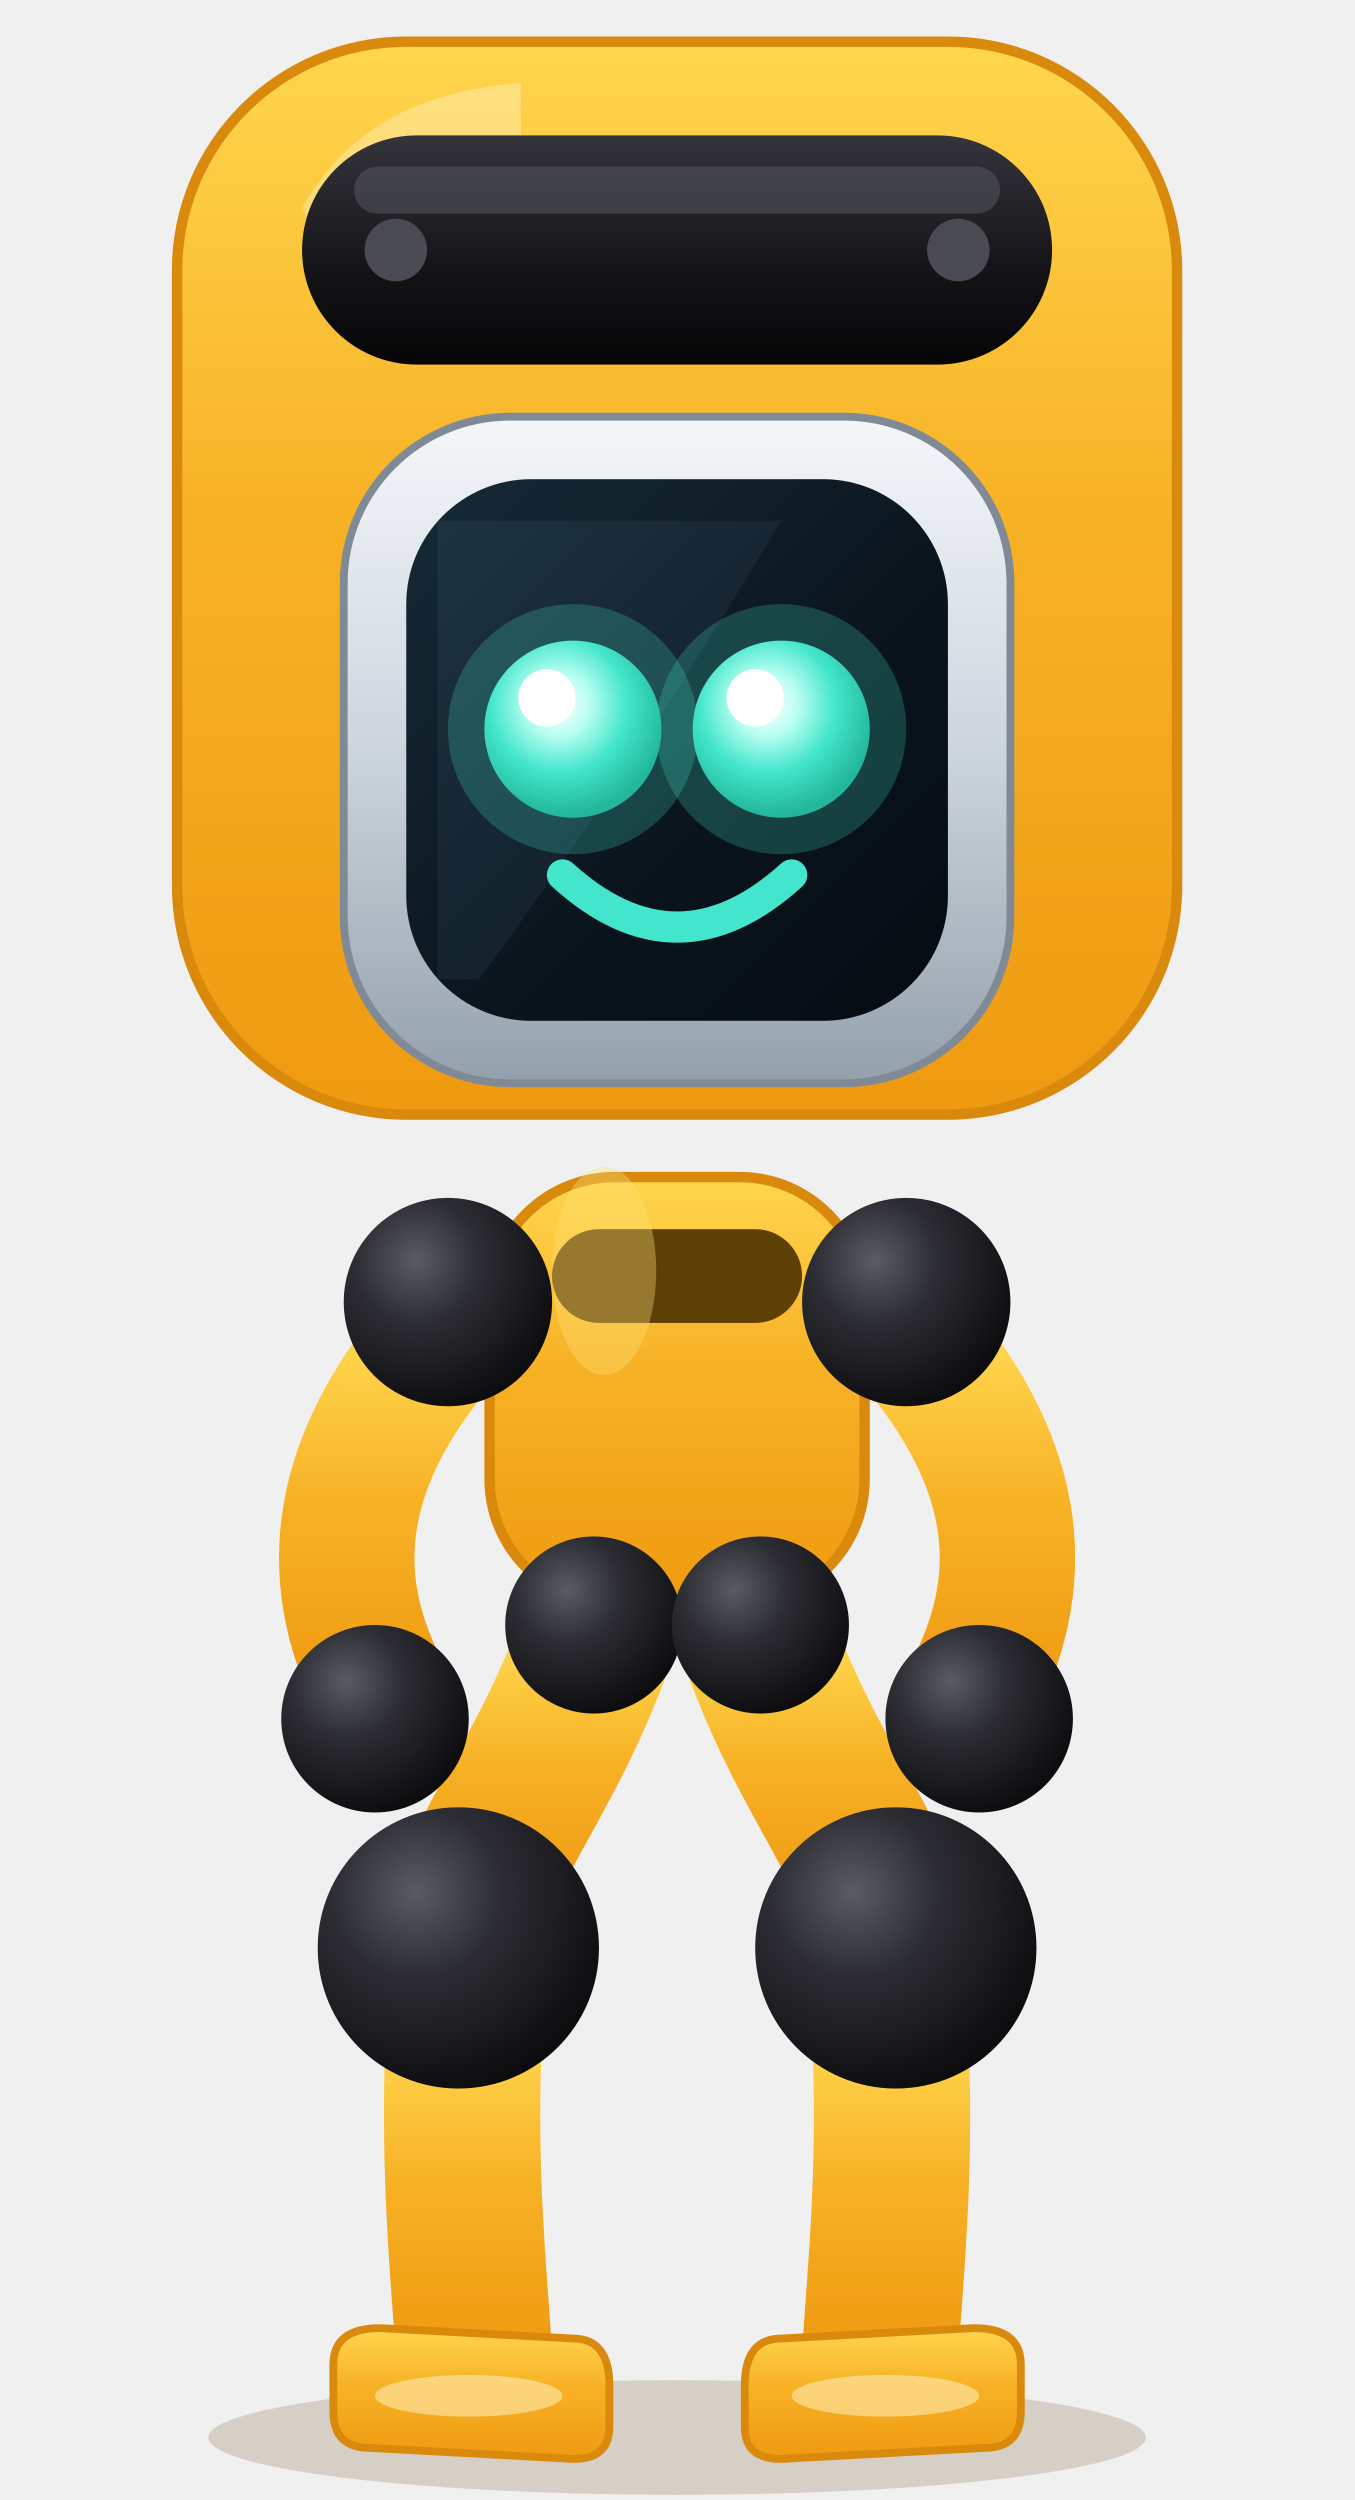
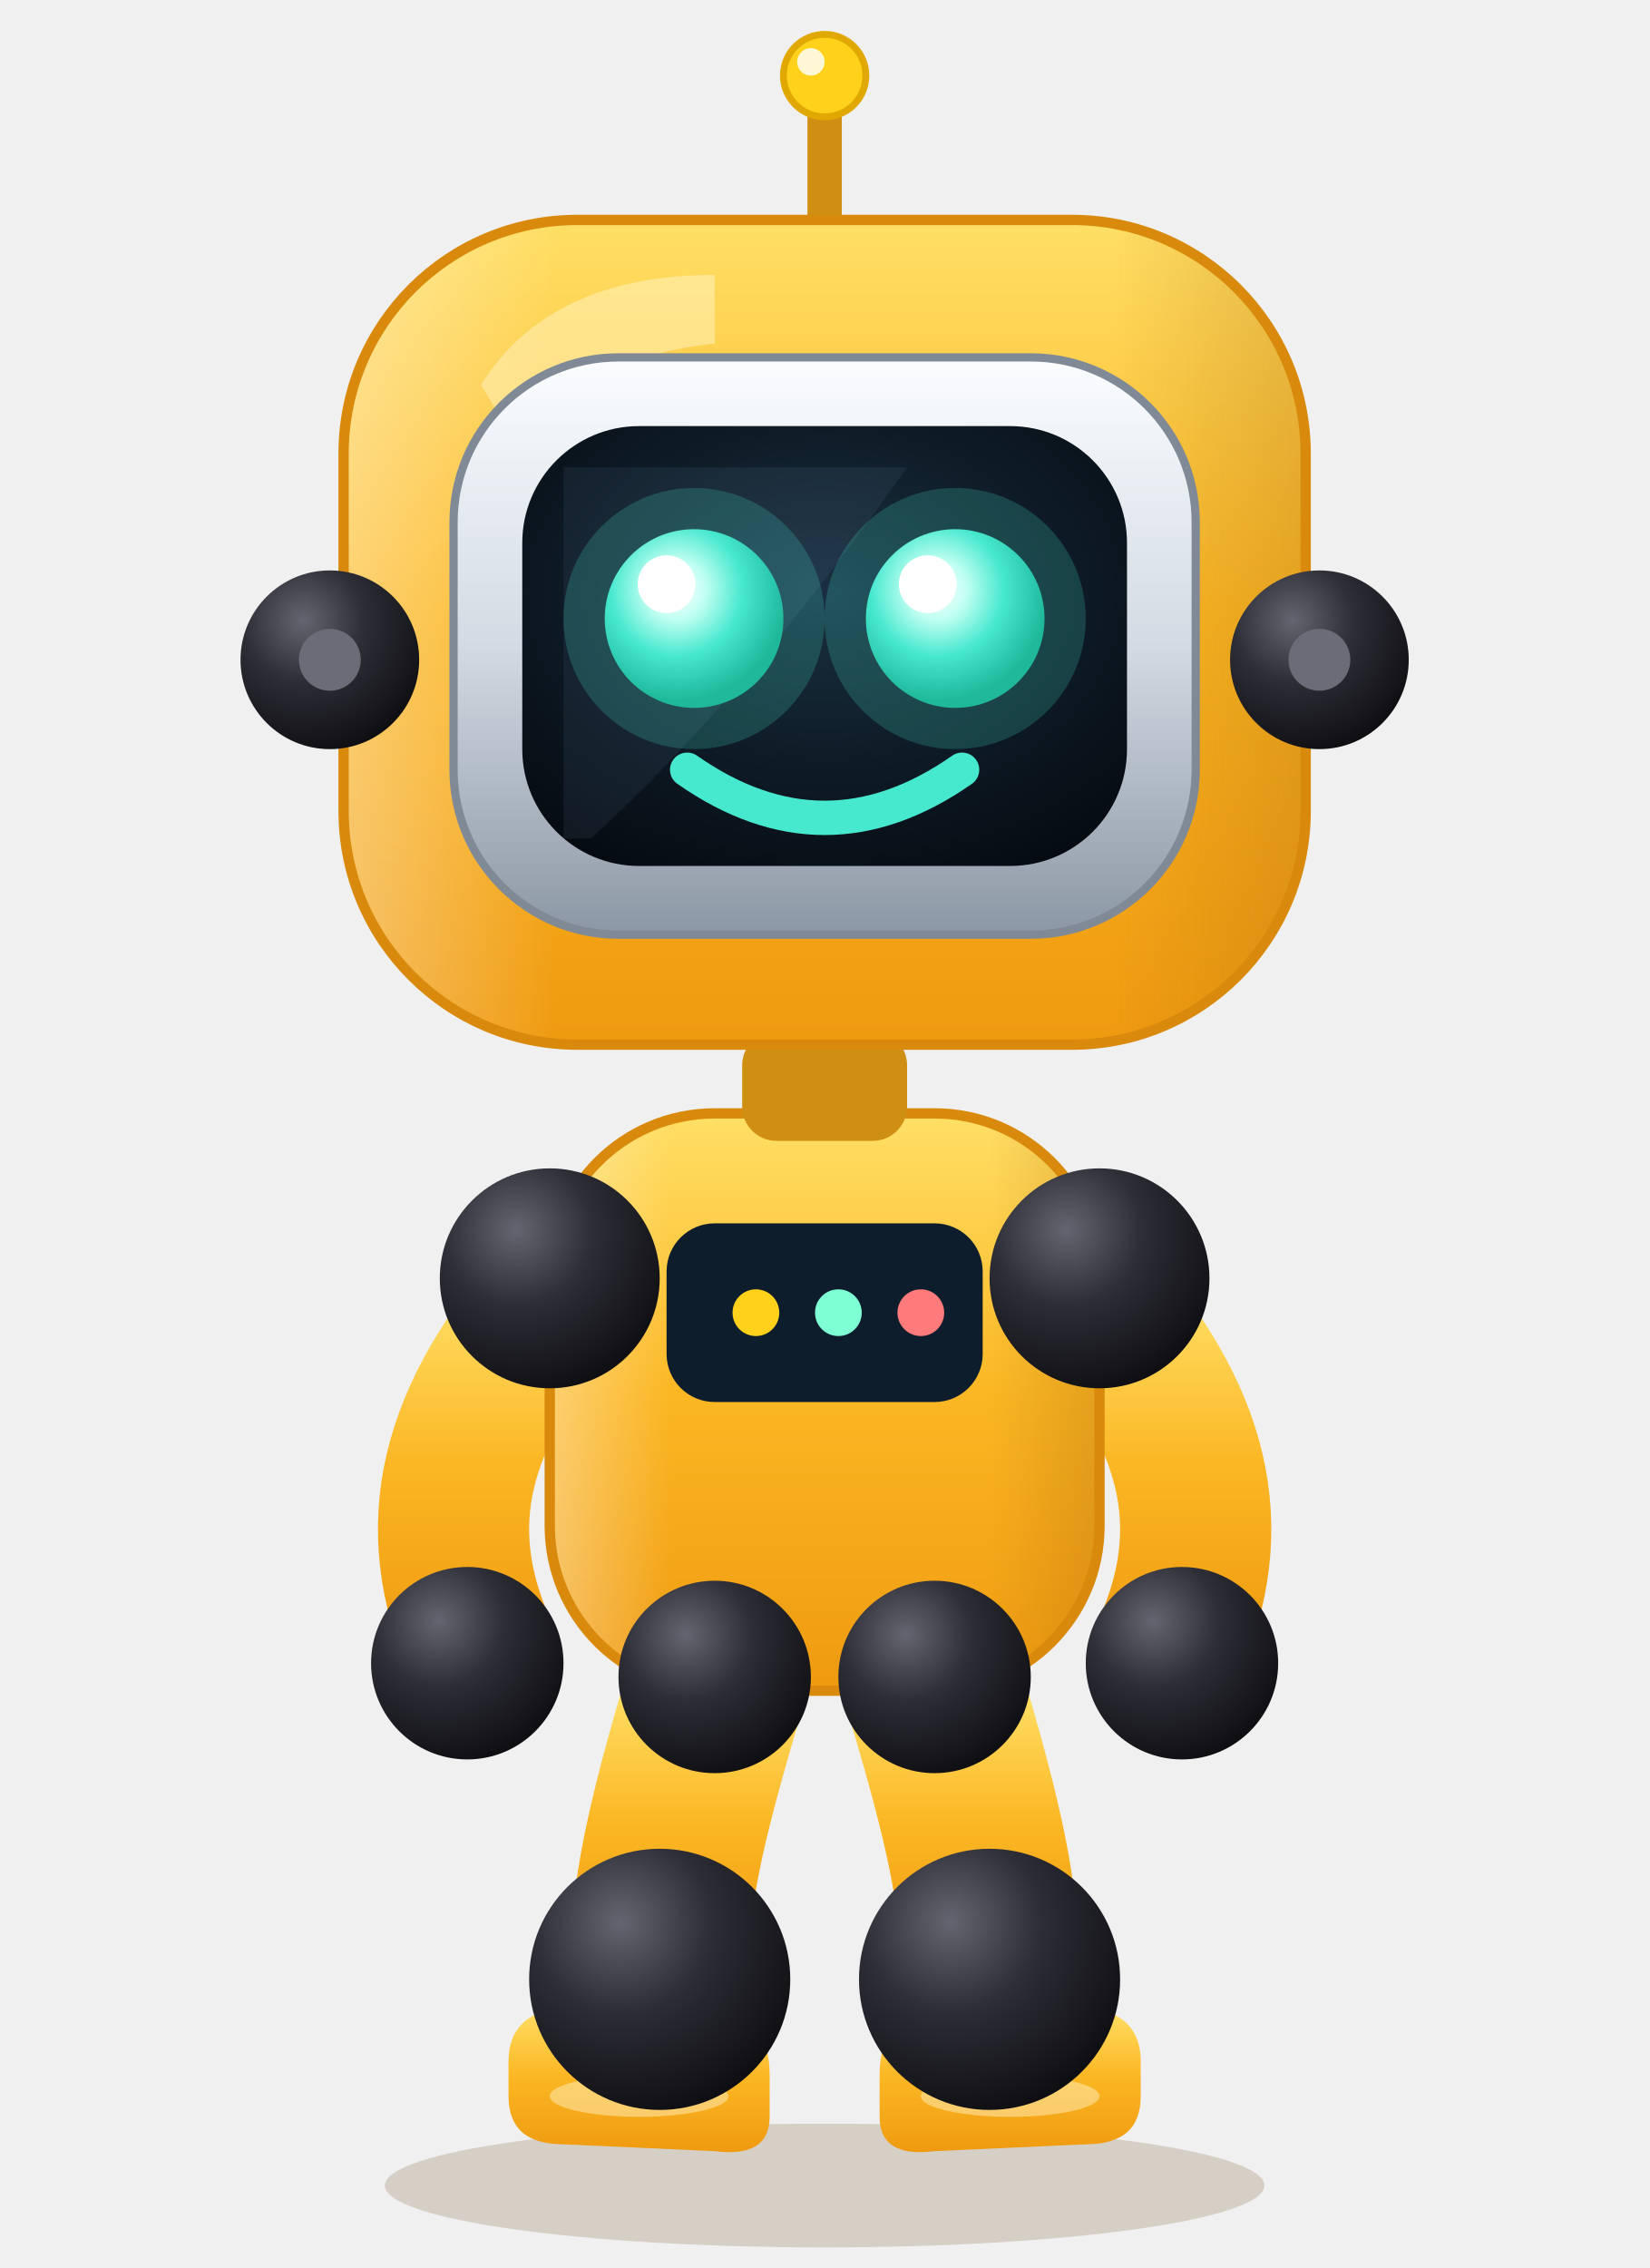
- <svg xmlns="http://www.w3.org/2000/svg" viewBox="0 0 260 480" width="260" height="480" aria-label="EDDIE">
+ <svg xmlns="http://www.w3.org/2000/svg" viewBox="0 0 240 330" width="240" height="330" aria-label="EDDIE">
  <defs>
    <linearGradient id="ed-body" x1="0" y1="0" x2="0" y2="1">
-       <stop offset="0%" stop-color="#ffd64d" />
-       <stop offset="45%" stop-color="#f7b125" />
+       <stop offset="0%" stop-color="#ffdf66" />
+       <stop offset="48%" stop-color="#fbb724" />
      <stop offset="100%" stop-color="#ef9a10" />
    </linearGradient>
+     <linearGradient id="ed-body-h" x1="0" y1="0" x2="1" y2="0">
+       <stop offset="0%" stop-color="#ffffff" stop-opacity="0.35" />
+       <stop offset="22%" stop-color="#ffffff" stop-opacity="0" />
+       <stop offset="80%" stop-color="#a8650a" stop-opacity="0" />
+       <stop offset="100%" stop-color="#a8650a" stop-opacity="0.28" />
+     </linearGradient>
    <linearGradient id="ed-bezel" x1="0" y1="0" x2="0" y2="1">
-       <stop offset="0%" stop-color="#f4f7fa" />
-       <stop offset="50%" stop-color="#cdd5dd" />
-       <stop offset="100%" stop-color="#93a0ac" />
+       <stop offset="0%" stop-color="#fbfdff" />
+       <stop offset="50%" stop-color="#d2dae3" />
+       <stop offset="100%" stop-color="#8b97a4" />
    </linearGradient>
-     <linearGradient id="ed-screen" x1="0" y1="0" x2="1" y2="1">
-       <stop offset="0%" stop-color="#162a37" />
-       <stop offset="60%" stop-color="#0a141d" />
-       <stop offset="100%" stop-color="#050a10" />
-     </linearGradient>
-     <linearGradient id="ed-topbar" x1="0" y1="0" x2="0" y2="1">
-       <stop offset="0%" stop-color="#34343b" />
-       <stop offset="55%" stop-color="#16161a" />
-       <stop offset="100%" stop-color="#050506" />
-     </linearGradient>
-     <radialGradient id="ed-joint" cx="35%" cy="30%" r="80%">
-       <stop offset="0%" stop-color="#5a5b63" />
-       <stop offset="38%" stop-color="#2c2d33" />
-       <stop offset="100%" stop-color="#070709" />
+     <radialGradient id="ed-screen" cx="50%" cy="38%" r="75%">
+       <stop offset="0%" stop-color="#1a3040" />
+       <stop offset="65%" stop-color="#0b1620" />
+       <stop offset="100%" stop-color="#05090f" />
    </radialGradient>
-     <radialGradient id="ed-eye" cx="42%" cy="36%" r="62%">
+     <radialGradient id="ed-joint" cx="35%" cy="28%" r="85%">
+       <stop offset="0%" stop-color="#646570" />
+       <stop offset="40%" stop-color="#2d2e36" />
+       <stop offset="100%" stop-color="#08080b" />
+     </radialGradient>
+     <radialGradient id="ed-eye" cx="40%" cy="34%" r="62%">
      <stop offset="0%" stop-color="#ffffff" />
-       <stop offset="28%" stop-color="#bafff1" />
-       <stop offset="62%" stop-color="#43e6cc" />
-       <stop offset="100%" stop-color="#23b89c" />
+       <stop offset="26%" stop-color="#c2fff2" />
+       <stop offset="60%" stop-color="#46e8ce" />
+       <stop offset="100%" stop-color="#1fb89b" />
    </radialGradient>
    <radialGradient id="eddie-glow-grad" cx="50%" cy="50%" r="50%">
      <stop offset="0%" stop-color="#ffe680" stop-opacity="0.95" />
      <stop offset="55%" stop-color="#ffcf3f" stop-opacity="0.4" />
      <stop offset="100%" stop-color="#ffcf3f" stop-opacity="0" />
    </radialGradient>
  </defs>
-   <ellipse id="eddie-glow" cx="130" cy="120" rx="150" ry="160" fill="url(#eddie-glow-grad)" opacity="0" />
+   <ellipse id="eddie-glow" cx="120" cy="150" rx="140" ry="150" fill="url(#eddie-glow-grad)" opacity="0" />
  <g id="eddie">
-     <ellipse cx="130" cy="468" rx="90" ry="11" fill="#5a3a06" opacity="0.18" />
-     <path d="M114 316 C106 338 96 350 90 366" fill="none" stroke="url(#ed-body)" stroke-width="30" stroke-linecap="round" />
-     <path d="M146 316 C154 338 164 350 170 366" fill="none" stroke="url(#ed-body)" stroke-width="30" stroke-linecap="round" />
-     <path d="M89 392 C88 418 90 436 91 452" fill="none" stroke="url(#ed-body)" stroke-width="30" stroke-linecap="round" />
-     <path d="M171 392 C172 418 170 436 169 452" fill="none" stroke="url(#ed-body)" stroke-width="30" stroke-linecap="round" />
-     <path d="M64 454 Q64 447 73 447 L110 449 Q117 449 117 458 L117 466 Q117 473 108 472 L71 470 Q64 470 64 463 Z" fill="url(#ed-body)" stroke="#d98a0c" stroke-width="1.5" />
-     <path d="M196 454 Q196 447 187 447 L150 449 Q143 449 143 458 L143 466 Q143 473 152 472 L189 470 Q196 470 196 463 Z" fill="url(#ed-body)" stroke="#d98a0c" stroke-width="1.5" />
-     <ellipse cx="90" cy="460" rx="18" ry="4" fill="#fff0bd" opacity="0.55" />
-     <ellipse cx="170" cy="460" rx="18" ry="4" fill="#fff0bd" opacity="0.55" />
-     <path d="M84 258 C64 282 62 304 74 326" fill="none" stroke="url(#ed-body)" stroke-width="26" stroke-linecap="round" />
-     <path d="M176 258 C196 282 198 304 186 326" fill="none" stroke="url(#ed-body)" stroke-width="26" stroke-linecap="round" />
-     <rect x="94" y="226" width="72" height="82" rx="24" fill="url(#ed-body)" stroke="#d98a0c" stroke-width="2" />
-     <rect x="106" y="236" width="48" height="18" rx="9" fill="#5e3f06" />
-     <ellipse cx="116" cy="244" rx="10" ry="20" fill="#ffe27a" opacity="0.35" />
-     <circle cx="114" cy="312" r="17" fill="url(#ed-joint)" />
-     <circle cx="146" cy="312" r="17" fill="url(#ed-joint)" />
-     <circle cx="88" cy="374" r="27" fill="url(#ed-joint)" />
-     <circle cx="172" cy="374" r="27" fill="url(#ed-joint)" />
-     <circle cx="86" cy="250" r="20" fill="url(#ed-joint)" />
-     <circle cx="174" cy="250" r="20" fill="url(#ed-joint)" />
-     <circle cx="72" cy="330" r="18" fill="url(#ed-joint)" />
-     <circle cx="188" cy="330" r="18" fill="url(#ed-joint)" />
-     <rect x="34" y="8" width="192" height="206" rx="44" fill="url(#ed-body)" stroke="#d98a0c" stroke-width="2" />
-     <path d="M58 40 Q70 18 100 16 L100 30 Q74 32 64 52 Z" fill="#fff0bd" opacity="0.45" />
-     <rect x="58" y="26" width="144" height="44" rx="22" fill="url(#ed-topbar)" />
-     <rect x="68" y="32" width="124" height="9" rx="4.5" fill="#5a5a63" opacity="0.5" />
-     <circle cx="76" cy="48" r="6" fill="#4a4a52" />
-     <circle cx="184" cy="48" r="6" fill="#4a4a52" />
-     <rect x="66" y="80" width="128" height="128" rx="32" fill="url(#ed-bezel)" stroke="#7f8a96" stroke-width="1.5" />
-     <rect id="eddie-screen" x="78" y="92" width="104" height="104" rx="24" fill="url(#ed-screen)" />
-     <path d="M84 100 L150 100 Q120 150 92 188 L84 188 Z" fill="#9fd6ff" opacity="0.06" />
+     <ellipse cx="120" cy="318" rx="64" ry="9" fill="#5a3a06" opacity="0.18" />
+     <path d="M104 246 C98 266 96 276 96 286" fill="none" stroke="url(#ed-body)" stroke-width="26" stroke-linecap="round" />
+     <path d="M136 246 C142 266 144 276 144 286" fill="none" stroke="url(#ed-body)" stroke-width="26" stroke-linecap="round" />
+     <path d="M74 300 Q74 292 84 292 L104 293 Q112 293 112 302 L112 308 Q112 314 104 313 L82 312 Q74 312 74 305 Z" fill="url(#ed-body)" />
+     <path d="M166 300 Q166 292 156 292 L136 293 Q128 293 128 302 L128 308 Q128 314 136 313 L158 312 Q166 312 166 305 Z" fill="url(#ed-body)" />
+     <ellipse cx="93" cy="305" rx="13" ry="3" fill="#fff0bd" opacity="0.5" />
+     <ellipse cx="147" cy="305" rx="13" ry="3" fill="#fff0bd" opacity="0.5" />
+     <path d="M82 188 C66 206 62 222 70 240" fill="none" stroke="url(#ed-body)" stroke-width="22" stroke-linecap="round" />
+     <path d="M158 188 C174 206 178 222 170 240" fill="none" stroke="url(#ed-body)" stroke-width="22" stroke-linecap="round" />
+     <rect x="80" y="162" width="80" height="84" rx="24" fill="url(#ed-body)" />
+     <rect x="80" y="162" width="80" height="84" rx="24" fill="url(#ed-body-h)" />
+     <rect x="80" y="162" width="80" height="84" rx="24" fill="none" stroke="#d98a0c" stroke-width="1.5" />
+     <rect x="97" y="178" width="46" height="26" rx="7" fill="#0e1d2c" />
+     <circle cx="110" cy="191" r="3.4" fill="#ffd11a" />
+     <circle cx="122" cy="191" r="3.4" fill="#7fffd4" />
+     <circle cx="134" cy="191" r="3.4" fill="#ff7a7a" />
+     <circle cx="104" cy="244" r="14" fill="url(#ed-joint)" />
+     <circle cx="136" cy="244" r="14" fill="url(#ed-joint)" />
+     <circle cx="96" cy="288" r="19" fill="url(#ed-joint)" />
+     <circle cx="144" cy="288" r="19" fill="url(#ed-joint)" />
+     <circle cx="80" cy="186" r="16" fill="url(#ed-joint)" />
+     <circle cx="160" cy="186" r="16" fill="url(#ed-joint)" />
+     <circle cx="68" cy="242" r="14" fill="url(#ed-joint)" />
+     <circle cx="172" cy="242" r="14" fill="url(#ed-joint)" />
+     <rect x="108" y="150" width="24" height="16" rx="5" fill="#cf8f12" />
+     <rect x="117.5" y="14" width="5" height="20" rx="2.5" fill="#cf8f12" />
+     <circle cx="120" cy="11" r="6" fill="#ffd11a" />
+     <circle cx="120" cy="11" r="6" fill="none" stroke="#e0a800" stroke-width="1" />
+     <circle cx="118" cy="9" r="2" fill="#fff7d6" />
+     <rect x="50" y="32" width="140" height="120" rx="34" fill="url(#ed-body)" />
+     <rect x="50" y="32" width="140" height="120" rx="34" fill="url(#ed-body-h)" />
+     <rect x="50" y="32" width="140" height="120" rx="34" fill="none" stroke="#d98a0c" stroke-width="1.5" />
+     <path d="M70 56 Q80 40 104 40 L104 50 Q84 52 76 66 Z" fill="#fff3c4" opacity="0.5" />
+     <circle cx="48" cy="96" r="13" fill="url(#ed-joint)" />
+     <circle cx="192" cy="96" r="13" fill="url(#ed-joint)" />
+     <circle cx="48" cy="96" r="4.5" fill="#6b6c78" />
+     <circle cx="192" cy="96" r="4.5" fill="#6b6c78" />
+     <rect x="66" y="52" width="108" height="84" rx="24" fill="url(#ed-bezel)" />
+     <rect x="66" y="52" width="108" height="84" rx="24" fill="none" stroke="#7f8a96" stroke-width="1.2" />
+     <rect id="eddie-screen" x="76" y="62" width="88" height="64" rx="17" fill="url(#ed-screen)" />
+     <path d="M82 68 L132 68 Q108 102 86 122 L82 122 Z" fill="#9fd6ff" opacity="0.07" />
    <g id="eddie-eyes">
-       <circle cx="110" cy="140" r="24" fill="#43e6cc" opacity="0.22" />
-       <circle cx="150" cy="140" r="24" fill="#43e6cc" opacity="0.22" />
-       <circle cx="110" cy="140" r="17" fill="url(#ed-eye)" />
-       <circle cx="150" cy="140" r="17" fill="url(#ed-eye)" />
-       <circle cx="105" cy="134" r="5.5" fill="#ffffff" />
-       <circle cx="145" cy="134" r="5.5" fill="#ffffff" />
+       <circle cx="101" cy="90" r="19" fill="#46e8ce" opacity="0.20" />
+       <circle cx="139" cy="90" r="19" fill="#46e8ce" opacity="0.20" />
+       <circle cx="101" cy="90" r="13" fill="url(#ed-eye)" />
+       <circle cx="139" cy="90" r="13" fill="url(#ed-eye)" />
+       <circle cx="97" cy="85" r="4.2" fill="#ffffff" />
+       <circle cx="135" cy="85" r="4.2" fill="#ffffff" />
    </g>
-     <path id="eddie-mouth" d="M108 168 Q130 188 152 168" fill="none" stroke="#43e6cc" stroke-width="6" stroke-linecap="round" />
+     <path id="eddie-mouth" d="M100 112 Q120 126 140 112" fill="none" stroke="#46e8ce" stroke-width="5" stroke-linecap="round" />
  </g>
</svg>
